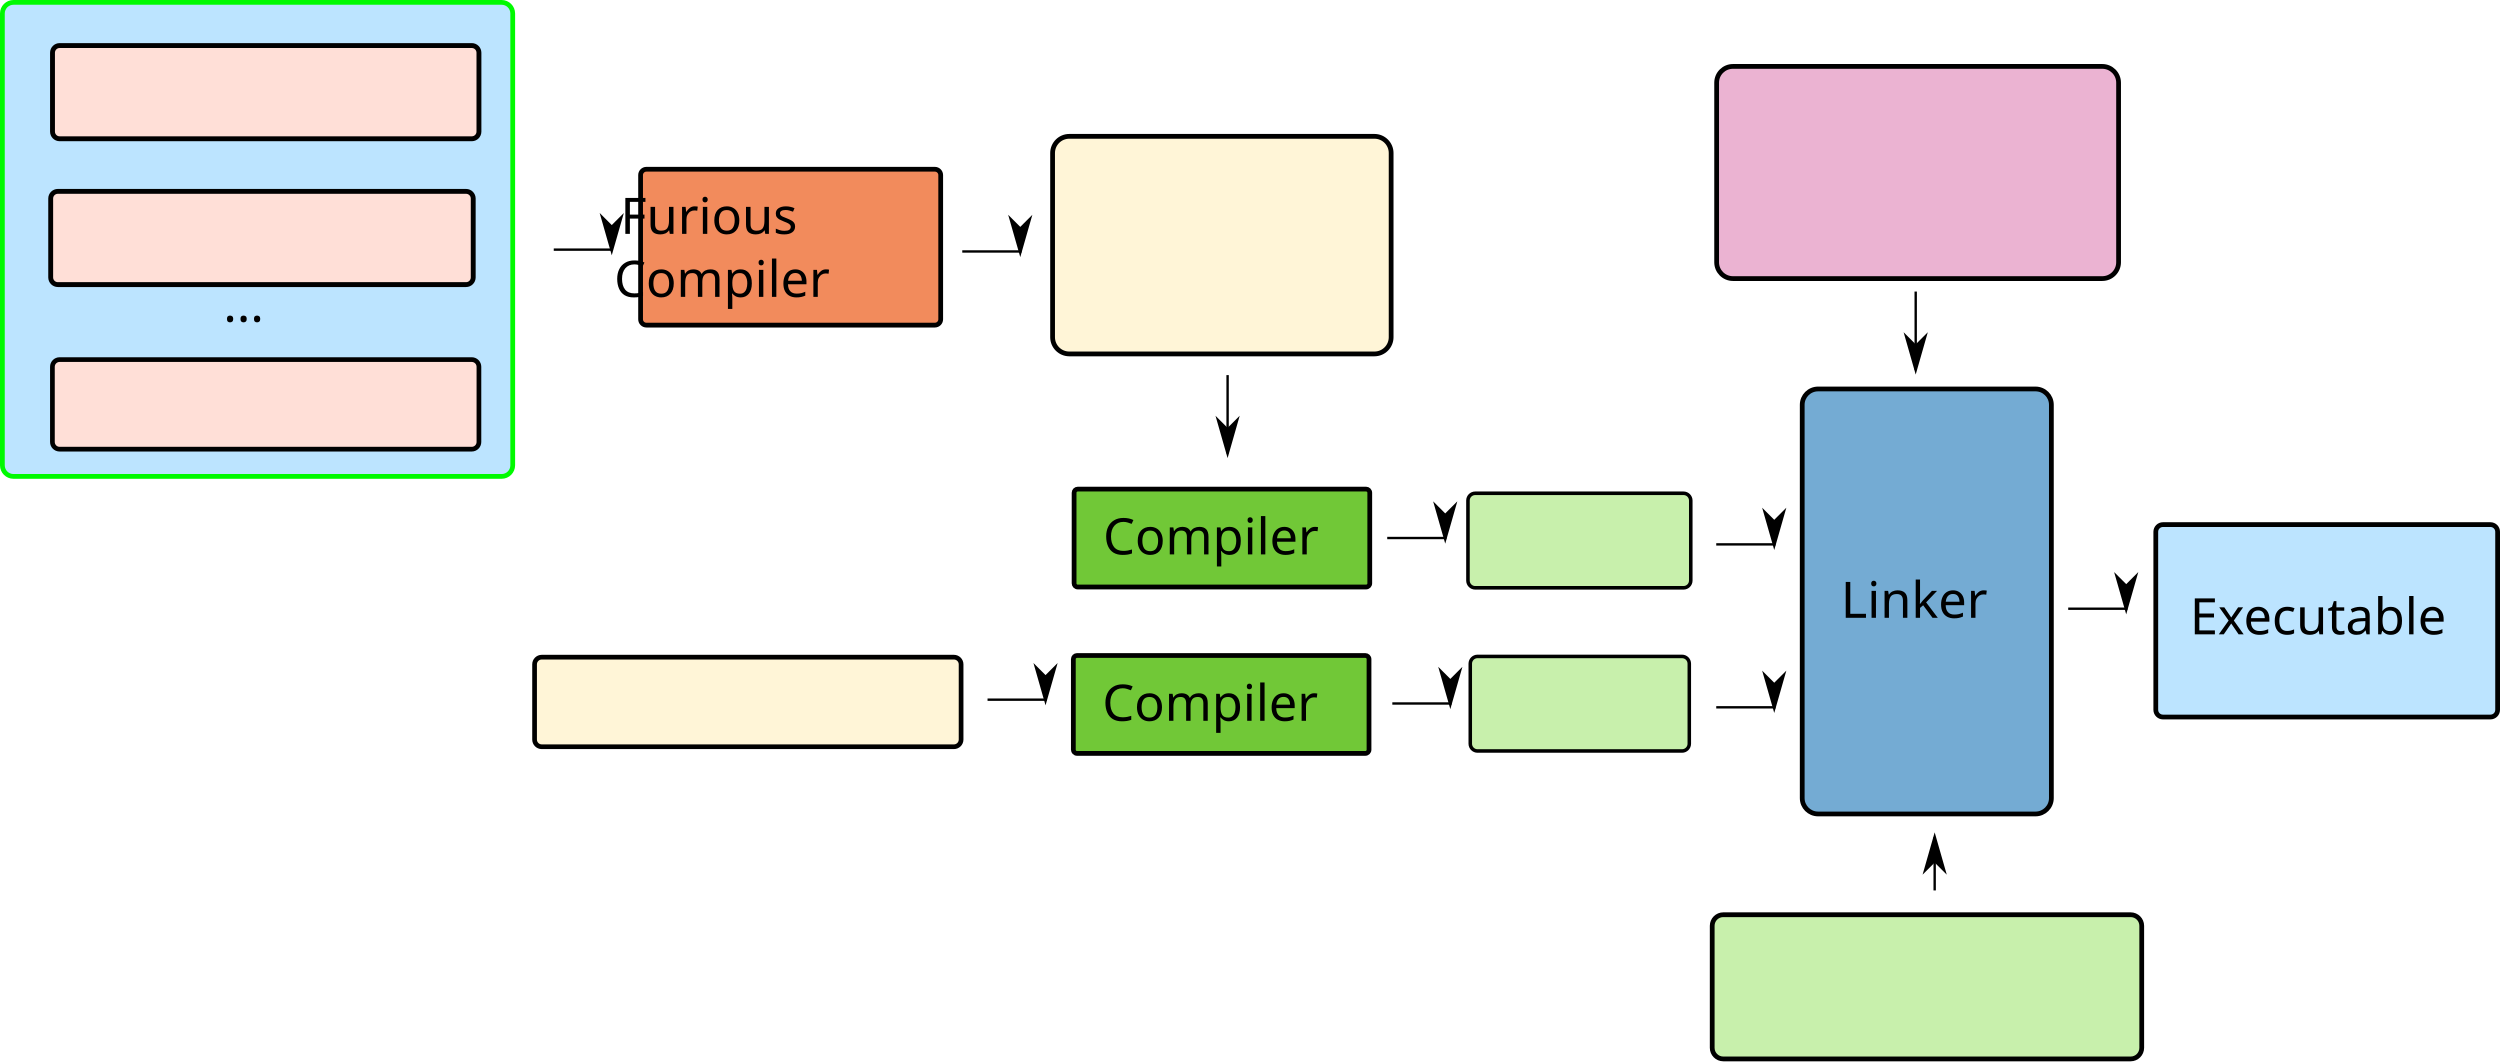
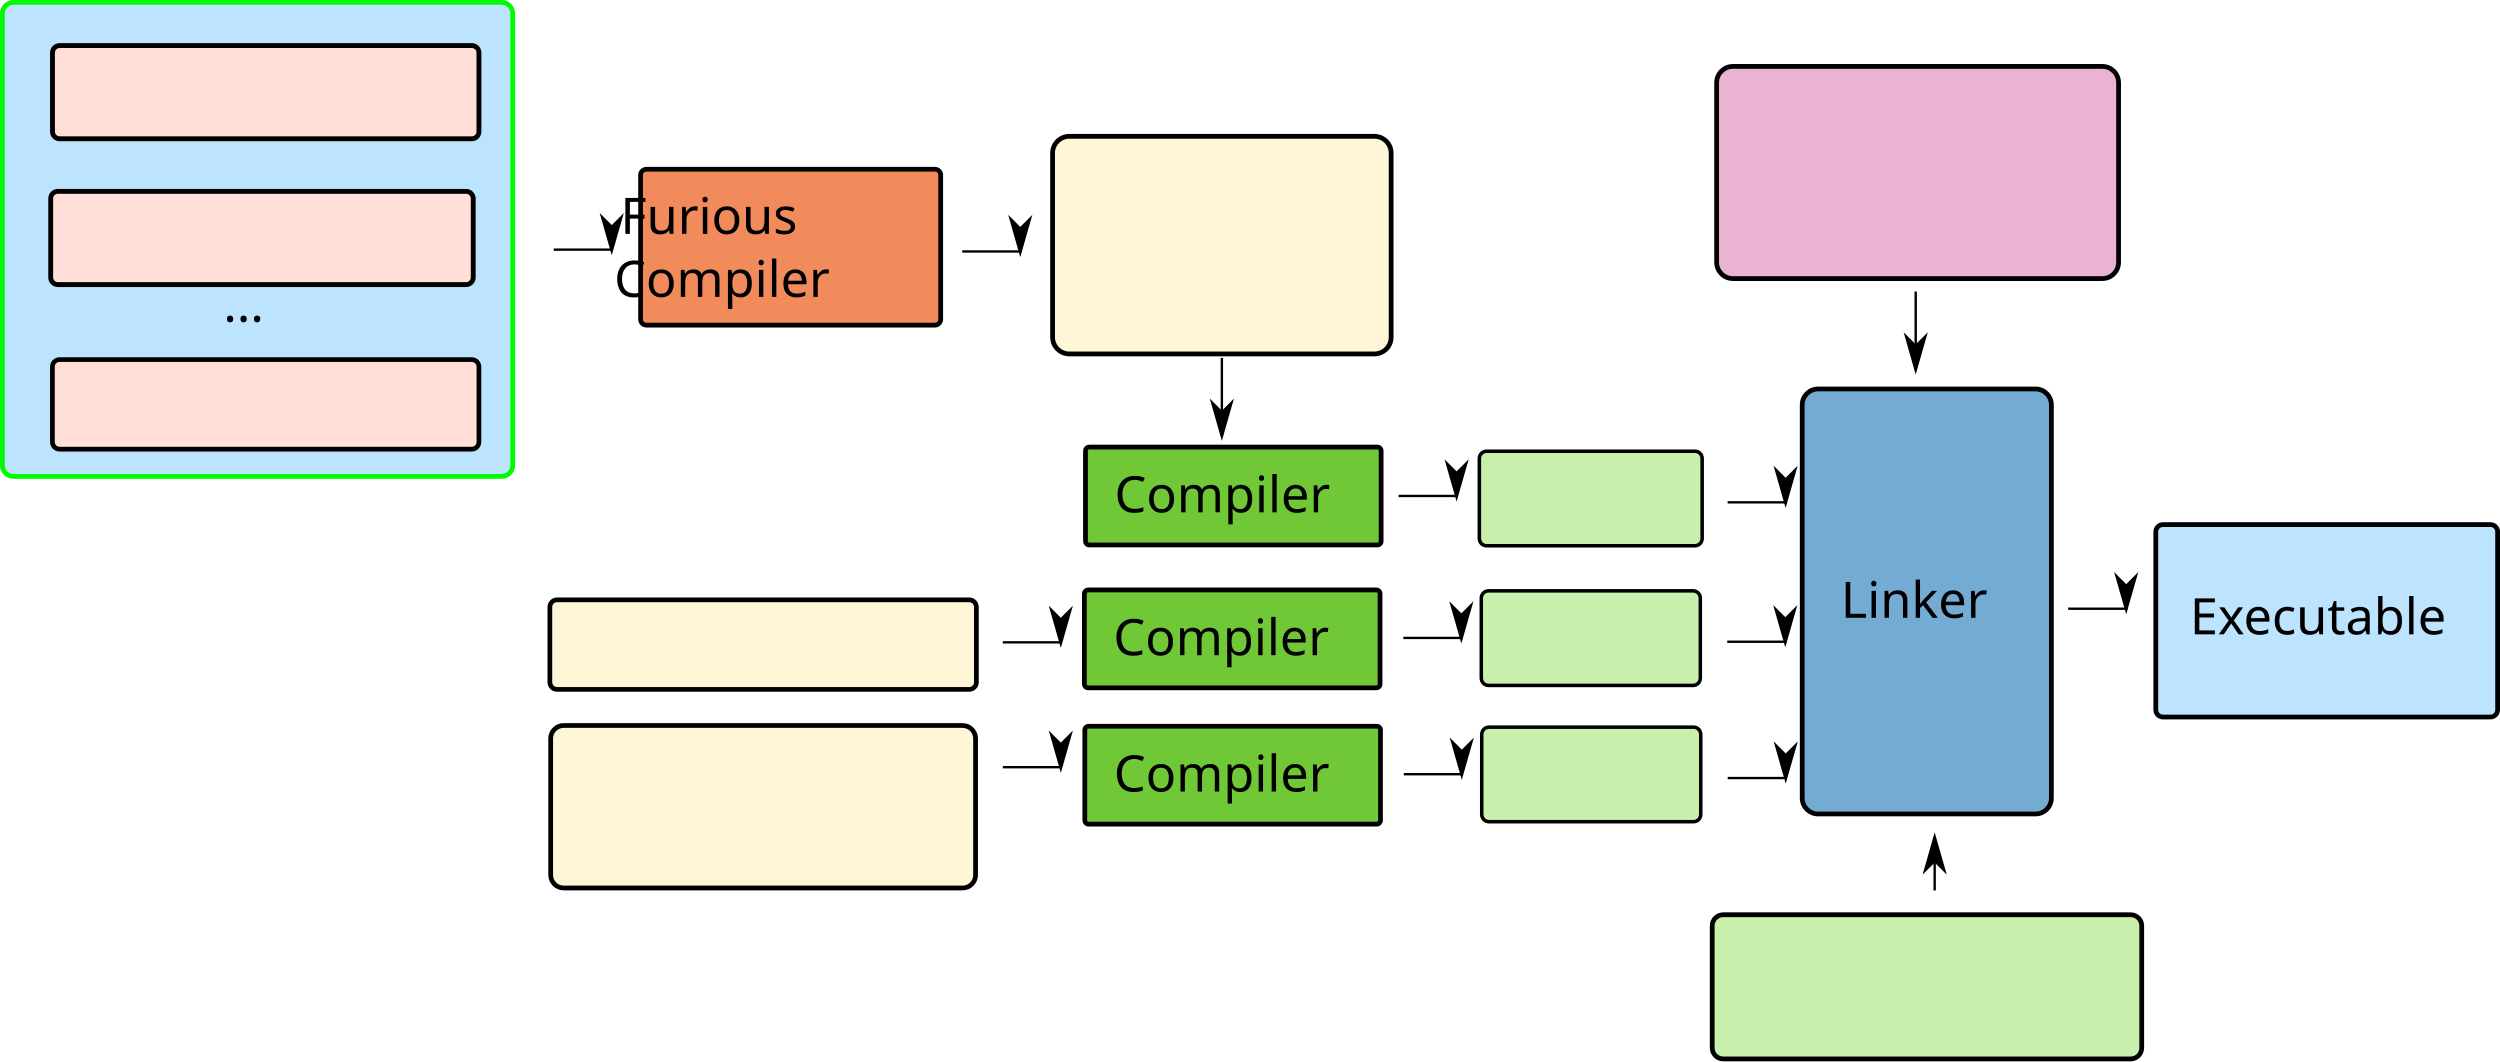
<svg xmlns="http://www.w3.org/2000/svg" width="524.915mm" height="222.837mm" viewBox="0 0 524.915 222.837" version="1.1" id="svg8">
  <defs id="defs2">
    <marker style="overflow:visible" id="marker16199" refX="0" refY="0" orient="auto">
      <path transform="matrix(-0.8,0,0,-0.8,-10,0)" style="fill:#000000;fill-opacity:1;fill-rule:evenodd;stroke:#000000;stroke-width:1pt;stroke-opacity:1" d="M 0,0 5,-5 -12.5,0 5,5 Z" id="path16197" />
    </marker>
    <marker orient="auto" refY="0" refX="0" id="marker12621" style="overflow:visible">
      <path id="path12619" d="M 0,0 5,-5 -12.5,0 5,5 Z" style="fill:#000000;fill-opacity:1;fill-rule:evenodd;stroke:#000000;stroke-width:1pt;stroke-opacity:1" transform="matrix(-0.8,0,0,-0.8,-10,0)" />
    </marker>
    <marker style="overflow:visible" id="marker9020" refX="0" refY="0" orient="auto">
      <path transform="matrix(-0.8,0,0,-0.8,-10,0)" style="fill:#000000;fill-opacity:1;fill-rule:evenodd;stroke:#000000;stroke-width:1pt;stroke-opacity:1" d="M 0,0 5,-5 -12.5,0 5,5 Z" id="path9018" />
    </marker>
    <marker orient="auto" refY="0" refX="0" id="Arrow1Lend" style="overflow:visible">
      <path id="path4831" d="M 0,0 5,-5 -12.5,0 5,5 Z" style="fill:#000000;fill-opacity:1;fill-rule:evenodd;stroke:#000000;stroke-width:1pt;stroke-opacity:1" transform="matrix(-0.8,0,0,-0.8,-10,0)" />
    </marker>
    <marker orient="auto" refY="0" refX="0" id="Arrow1Lend-3" style="overflow:visible">
      <path id="path4831-1" d="M 0,0 5,-5 -12.5,0 5,5 Z" style="fill:#000000;fill-opacity:1;fill-rule:evenodd;stroke:#000000;stroke-width:1pt;stroke-opacity:1" transform="matrix(-0.8,0,0,-0.8,-10,0)" />
    </marker>
    <marker orient="auto" refY="0" refX="0" id="Arrow1Lend-3-5-2" style="overflow:visible">
      <path id="path4831-1-9-1" d="M 0,0 5,-5 -12.5,0 5,5 Z" style="fill:#000000;fill-opacity:1;fill-rule:evenodd;stroke:#000000;stroke-width:1pt;stroke-opacity:1" transform="matrix(-0.8,0,0,-0.8,-10,0)" />
    </marker>
    <marker orient="auto" refY="0" refX="0" id="Arrow1Lend-8" style="overflow:visible">
      <path id="path4831-8" d="M 0,0 5,-5 -12.5,0 5,5 Z" style="fill:#000000;fill-opacity:1;fill-rule:evenodd;stroke:#000000;stroke-width:1pt;stroke-opacity:1" transform="matrix(-0.8,0,0,-0.8,-10,0)" />
    </marker>
    <marker orient="auto" refY="0" refX="0" id="Arrow1Lend-3-5-2-3" style="overflow:visible">
      <path id="path4831-1-9-1-3" d="M 0,0 5,-5 -12.5,0 5,5 Z" style="fill:#000000;fill-opacity:1;fill-rule:evenodd;stroke:#000000;stroke-width:1pt;stroke-opacity:1" transform="matrix(-0.8,0,0,-0.8,-10,0)" />
    </marker>
    <marker orient="auto" refY="0" refX="0" id="Arrow1Lend-8-2" style="overflow:visible">
      <path id="path4831-8-5" d="M 0,0 5,-5 -12.5,0 5,5 Z" style="fill:#000000;fill-opacity:1;fill-rule:evenodd;stroke:#000000;stroke-width:1pt;stroke-opacity:1" transform="matrix(-0.8,0,0,-0.8,-10,0)" />
    </marker>
    <marker orient="auto" refY="0" refX="0" id="Arrow1Lend-8-2-0" style="overflow:visible">
      <path id="path4831-8-5-5" d="M 0,0 5,-5 -12.5,0 5,5 Z" style="fill:#000000;fill-opacity:1;fill-rule:evenodd;stroke:#000000;stroke-width:1pt;stroke-opacity:1" transform="matrix(-0.8,0,0,-0.8,-10,0)" />
    </marker>
    <marker orient="auto" refY="0" refX="0" id="Arrow1Lend-8-2-0-4" style="overflow:visible">
      <path id="path4831-8-5-5-6" d="M 0,0 5,-5 -12.5,0 5,5 Z" style="fill:#000000;fill-opacity:1;fill-rule:evenodd;stroke:#000000;stroke-width:1pt;stroke-opacity:1" transform="matrix(-0.8,0,0,-0.8,-10,0)" />
    </marker>
    <marker style="overflow:visible" id="marker9020-2" refX="0" refY="0" orient="auto">
      <path transform="matrix(-0.8,0,0,-0.8,-10,0)" style="fill:#000000;fill-opacity:1;fill-rule:evenodd;stroke:#000000;stroke-width:1pt;stroke-opacity:1" d="M 0,0 5,-5 -12.5,0 5,5 Z" id="path9018-2" />
    </marker>
    <marker style="overflow:visible" id="marker9020-2-7" refX="0" refY="0" orient="auto">
      <path transform="matrix(-0.8,0,0,-0.8,-10,0)" style="fill:#000000;fill-opacity:1;fill-rule:evenodd;stroke:#000000;stroke-width:1pt;stroke-opacity:1" d="M 0,0 5,-5 -12.5,0 5,5 Z" id="path9018-2-7" />
    </marker>
    <marker style="overflow:visible" id="marker9020-4" refX="0" refY="0" orient="auto">
      <path transform="matrix(-0.8,0,0,-0.8,-10,0)" style="fill:#000000;fill-opacity:1;fill-rule:evenodd;stroke:#000000;stroke-width:1pt;stroke-opacity:1" d="M 0,0 5,-5 -12.5,0 5,5 Z" id="path9018-8" />
    </marker>
    <marker style="overflow:visible" id="marker9020-4-2" refX="0" refY="0" orient="auto">
      <path transform="matrix(-0.8,0,0,-0.8,-10,0)" style="fill:#000000;fill-opacity:1;fill-rule:evenodd;stroke:#000000;stroke-width:1pt;stroke-opacity:1" d="M 0,0 5,-5 -12.5,0 5,5 Z" id="path9018-8-8" />
    </marker>
    <marker style="overflow:visible" id="marker9020-4-2-3" refX="0" refY="0" orient="auto">
      <path transform="matrix(-0.8,0,0,-0.8,-10,0)" style="fill:#000000;fill-opacity:1;fill-rule:evenodd;stroke:#000000;stroke-width:1pt;stroke-opacity:1" d="M 0,0 5,-5 -12.5,0 5,5 Z" id="path9018-8-8-6" />
    </marker>
    <marker style="overflow:visible" id="marker9020-4-0" refX="0" refY="0" orient="auto">
      <path transform="matrix(-0.8,0,0,-0.8,-10,0)" style="fill:#000000;fill-opacity:1;fill-rule:evenodd;stroke:#000000;stroke-width:1pt;stroke-opacity:1" d="M 0,0 5,-5 -12.5,0 5,5 Z" id="path9018-8-2" />
    </marker>
    <marker style="overflow:visible" id="marker9020-4-0-0" refX="0" refY="0" orient="auto">
      <path transform="matrix(-0.8,0,0,-0.8,-10,0)" style="fill:#000000;fill-opacity:1;fill-rule:evenodd;stroke:#000000;stroke-width:1pt;stroke-opacity:1" d="M 0,0 5,-5 -12.5,0 5,5 Z" id="path9018-8-2-5" />
    </marker>
    <marker style="overflow:visible" id="marker9020-4-0-0-1" refX="0" refY="0" orient="auto">
      <path transform="matrix(-0.8,0,0,-0.8,-10,0)" style="fill:#000000;fill-opacity:1;fill-rule:evenodd;stroke:#000000;stroke-width:1pt;stroke-opacity:1" d="M 0,0 5,-5 -12.5,0 5,5 Z" id="path9018-8-2-5-0" />
    </marker>
    <marker style="overflow:visible" id="marker9020-4-2-3-5" refX="0" refY="0" orient="auto">
      <path transform="matrix(-0.8,0,0,-0.8,-10,0)" style="fill:#000000;fill-opacity:1;fill-rule:evenodd;stroke:#000000;stroke-width:1pt;stroke-opacity:1" d="M 0,0 5,-5 -12.5,0 5,5 Z" id="path9018-8-8-6-0" />
    </marker>
    <marker style="overflow:visible" id="marker9020-4-0-0-4" refX="0" refY="0" orient="auto">
      <path transform="matrix(-0.8,0,0,-0.8,-10,0)" style="fill:#000000;fill-opacity:1;fill-rule:evenodd;stroke:#000000;stroke-width:1pt;stroke-opacity:1" d="M 0,0 5,-5 -12.5,0 5,5 Z" id="path9018-8-2-5-6" />
    </marker>
    <marker style="overflow:visible" id="marker16199-2" refX="0" refY="0" orient="auto">
      <path transform="matrix(-0.8,0,0,-0.8,-10,0)" style="fill:#000000;fill-opacity:1;fill-rule:evenodd;stroke:#000000;stroke-width:1pt;stroke-opacity:1" d="M 0,0 5,-5 -12.5,0 5,5 Z" id="path16197-8" />
+     </marker>
+     <marker style="overflow:visible" id="marker9020-4-0-0-1-9" refX="0" refY="0" orient="auto">
+       <path transform="matrix(-0.8,0,0,-0.8,-10,0)" style="fill:#000000;fill-opacity:1;fill-rule:evenodd;stroke:#000000;stroke-width:1pt;stroke-opacity:1" d="M 0,0 5,-5 -12.5,0 5,5 Z" id="path9018-8-2-5-0-9" />
+     </marker>
+     <marker style="overflow:visible" id="marker9020-4-2-3-6" refX="0" refY="0" orient="auto">
+       <path transform="matrix(-0.8,0,0,-0.8,-10,0)" style="fill:#000000;fill-opacity:1;fill-rule:evenodd;stroke:#000000;stroke-width:1pt;stroke-opacity:1" d="M 0,0 5,-5 -12.5,0 5,5 Z" id="path9018-8-8-6-02" />
+     </marker>
+     <marker style="overflow:visible" id="marker9020-2-7-7" refX="0" refY="0" orient="auto">
+       <path transform="matrix(-0.8,0,0,-0.8,-10,0)" style="fill:#000000;fill-opacity:1;fill-rule:evenodd;stroke:#000000;stroke-width:1pt;stroke-opacity:1" d="M 0,0 5,-5 -12.5,0 5,5 Z" id="path9018-2-7-6" />
    </marker>
  </defs>
  <g id="layer1" transform="translate(106.7486,23.58148)">
    <flowRoot xml:space="preserve" id="flowRoot4530" style="font-style:normal;font-weight:normal;font-size:40px;line-height:1.25;font-family:sans-serif;letter-spacing:0px;word-spacing:0px;fill:#000000;fill-opacity:1;stroke:none" transform="scale(0.2645833)">
      <flowRegion id="flowRegion4532">
        <rect id="rect4534" width="219.286" height="121.429" x="225.714" y="126.091" />
      </flowRegion>
      <flowPara id="flowPara4536" />
    </flowRoot>
    <g id="g13799" transform="translate(-116.386,36.92245)">
      <g id="g13322" transform="translate(5.493734,-75.9869)">
        <rect style="fill:#f28b5c;fill-opacity:1;stroke:#000000;stroke-width:1;stroke-miterlimit:4;stroke-dasharray:none;stroke-dashoffset:0;stroke-opacity:1" id="rect4742" width="63.012" height="32.727" x="138.646" y="51.02" ry="1.219" />
        <text xml:space="preserve" style="font-style:normal;font-weight:normal;font-size:10.583px;line-height:1.25;font-family:sans-serif;text-align:center;letter-spacing:0px;word-spacing:0px;text-anchor:middle;fill:#000000;fill-opacity:1;stroke:none;stroke-width:1;stroke-miterlimit:4;stroke-dasharray:none" x="168.124" y="64.591" id="text4746">
          <tspan id="tspan4744" x="168.124" y="64.591" style="text-align:center;text-anchor:middle;stroke-width:1;stroke-miterlimit:4;stroke-dasharray:none">Furious</tspan>
          <tspan id="tspan13316" x="168.124" y="77.821" style="text-align:center;text-anchor:middle;stroke-width:1;stroke-miterlimit:4;stroke-dasharray:none">Compiler</tspan>
        </text>
      </g>
    </g>
    <g id="g5189" transform="translate(149.1359,59.61054)">
      <rect ry="1.505" y="26.957" x="196.758" height="40.401" width="71.773" id="rect4742-4" style="fill:#bce4ff;fill-opacity:1;stroke:#000000;stroke-width:1;stroke-miterlimit:4;stroke-dasharray:none;stroke-dashoffset:0;stroke-opacity:1" />
      <text id="text4746-7" y="49.993" x="203.918" style="font-style:normal;font-weight:normal;font-size:10.583px;line-height:1.25;font-family:sans-serif;letter-spacing:0px;word-spacing:0px;fill:#000000;fill-opacity:1;stroke:none;stroke-width:0.265" xml:space="preserve">
        <tspan style="stroke-width:0.265" y="49.993" x="203.918" id="tspan4744-6">Executable</tspan>
      </text>
    </g>
    <path id="path4826" d="M 9.521,28.834 H 21.699 v 0.216 0" style="fill:none;stroke:#000000;stroke-width:0.5;stroke-linecap:butt;stroke-linejoin:miter;stroke-miterlimit:4;stroke-dasharray:none;stroke-opacity:1;marker-end:url(#marker9020)" />
-     <g id="g6503-4" transform="translate(-25.75514,29.03418)">
+     <g id="g6503-4" transform="translate(-23.36498,20.2049)">
      <rect ry="0.766" y="50.081" x="144.53" height="20.556" width="62.079" id="rect4742-1" style="fill:#71c837;fill-opacity:1;stroke:#000000;stroke-width:1;stroke-miterlimit:4;stroke-dasharray:none;stroke-dashoffset:0;stroke-opacity:1" />
      <text id="text4746-8" y="63.789" x="150.624" style="font-style:normal;font-weight:normal;font-size:10.583px;line-height:1.25;font-family:sans-serif;letter-spacing:0px;word-spacing:0px;fill:#000000;fill-opacity:1;stroke:none;stroke-width:1;stroke-miterlimit:4;stroke-dasharray:none" xml:space="preserve">
        <tspan style="stroke-width:1;stroke-miterlimit:4;stroke-dasharray:none" y="63.789" x="150.624" id="tspan4744-5">Compiler</tspan>
      </text>
    </g>
-     <g id="g6503-4-9" transform="translate(-25.91171,63.97011)">
+     <g id="g6503-4-9" transform="translate(-23.50372,78.81936)">
      <rect ry="0.766" y="50.081" x="144.53" height="20.556" width="62.079" id="rect4742-1-7" style="fill:#71c837;fill-opacity:1;stroke:#000000;stroke-width:1;stroke-miterlimit:4;stroke-dasharray:none;stroke-dashoffset:0;stroke-opacity:1" />
      <text id="text4746-8-5" y="63.789" x="150.624" style="font-style:normal;font-weight:normal;font-size:10.583px;line-height:1.25;font-family:sans-serif;letter-spacing:0px;word-spacing:0px;fill:#000000;fill-opacity:1;stroke:none;stroke-width:1;stroke-miterlimit:4;stroke-dasharray:none" xml:space="preserve">
        <tspan style="stroke-width:1;stroke-miterlimit:4;stroke-dasharray:none" y="63.789" x="150.624" id="tspan4744-5-3">Compiler</tspan>
      </text>
    </g>
    <g id="g5189-0" transform="matrix(1.000107,0,0,0.9986158,68.07536,65.73244)">
      <rect ry="3.33" y="-7.654" x="203.559" height="89.357" width="52.309" id="rect4742-4-3" style="fill:#74abd3;fill-opacity:1;stroke:#000000;stroke-width:1.001;stroke-miterlimit:4;stroke-dasharray:none;stroke-dashoffset:0;stroke-opacity:1" />
      <text id="text4746-7-0" y="40.467" x="211.665" style="font-style:normal;font-weight:normal;font-size:10.583px;line-height:1.25;font-family:sans-serif;letter-spacing:0px;word-spacing:0px;fill:#000000;fill-opacity:1;stroke:none;stroke-width:0.265" xml:space="preserve">
        <tspan style="stroke-width:0.265" y="40.467" x="211.665" id="tspan4744-6-9">Linker</tspan>
      </text>
    </g>
-     <path id="path4826-4-5" d="m 100.601,123.326 h 12.178 v 0.216 0" style="fill:none;stroke:#000000;stroke-width:0.5;stroke-linecap:butt;stroke-linejoin:miter;stroke-miterlimit:4;stroke-dasharray:none;stroke-opacity:1;marker-end:url(#marker9020-2-7)" />
+     <path id="path4826-4-5" d="m 103.811,111.286 h 12.178 v 0.216 0" style="fill:none;stroke:#000000;stroke-width:0.5;stroke-linecap:butt;stroke-linejoin:miter;stroke-miterlimit:4;stroke-dasharray:none;stroke-opacity:1;marker-end:url(#marker9020-2-7)" />
    <path id="path4826-1" d="m 95.295,29.218 h 12.178 v 0.216 0" style="fill:none;stroke:#000000;stroke-width:0.5;stroke-linecap:butt;stroke-linejoin:miter;stroke-miterlimit:4;stroke-dasharray:none;stroke-opacity:1;marker-end:url(#marker9020-4)" />
-     <path id="path4826-1-9" d="m 184.523,89.383 h 12.178 v 0.216 0" style="fill:none;stroke:#000000;stroke-width:0.5;stroke-linecap:butt;stroke-linejoin:miter;stroke-miterlimit:4;stroke-dasharray:none;stroke-opacity:1;marker-end:url(#marker9020-4-2)" />
-     <path id="path4826-1-9-8" d="m 185.592,124.128 h 12.178 v 0.216 0" style="fill:none;stroke:#000000;stroke-width:0.5;stroke-linecap:butt;stroke-linejoin:miter;stroke-miterlimit:4;stroke-dasharray:none;stroke-opacity:1;marker-end:url(#marker9020-4-2-3)" />
-     <path id="path4826-1-1-1" d="m 253.604,90.72 h 12.178 v 0.216 0" style="fill:none;stroke:#000000;stroke-width:0.5;stroke-linecap:butt;stroke-linejoin:miter;stroke-miterlimit:4;stroke-dasharray:none;stroke-opacity:1;marker-end:url(#marker9020-4-0-0)" />
-     <path id="path4826-1-1-1-8" d="m 253.604,124.93 h 12.178 v 0.216 0" style="fill:none;stroke:#000000;stroke-width:0.5;stroke-linecap:butt;stroke-linejoin:miter;stroke-miterlimit:4;stroke-dasharray:none;stroke-opacity:1;marker-end:url(#marker9020-4-0-0-1)" />
+     <path id="path4826-1-9" d="m 186.913,80.553 h 12.178 v 0.216 0" style="fill:none;stroke:#000000;stroke-width:0.5;stroke-linecap:butt;stroke-linejoin:miter;stroke-miterlimit:4;stroke-dasharray:none;stroke-opacity:1;marker-end:url(#marker9020-4-2)" />
+     <path id="path4826-1-9-8" d="m 188,138.977 h 12.178 v 0.216 0" style="fill:none;stroke:#000000;stroke-width:0.5;stroke-linecap:butt;stroke-linejoin:miter;stroke-miterlimit:4;stroke-dasharray:none;stroke-opacity:1;marker-end:url(#marker9020-4-2-3)" />
+     <path id="path4826-1-1-1" d="m 255.994,81.891 h 12.178 v 0.216 0" style="fill:none;stroke:#000000;stroke-width:0.5;stroke-linecap:butt;stroke-linejoin:miter;stroke-miterlimit:4;stroke-dasharray:none;stroke-opacity:1;marker-end:url(#marker9020-4-0-0)" />
+     <path id="path4826-1-1-1-8" d="m 256.012,139.78 h 12.178 v 0.216 0" style="fill:none;stroke:#000000;stroke-width:0.5;stroke-linecap:butt;stroke-linejoin:miter;stroke-miterlimit:4;stroke-dasharray:none;stroke-opacity:1;marker-end:url(#marker9020-4-0-0-1)" />
    <path style="fill:none;stroke:#000000;stroke-width:0.5;stroke-linecap:butt;stroke-linejoin:miter;stroke-miterlimit:4;stroke-dasharray:none;stroke-opacity:1;marker-end:url(#marker12621)" d="M 299.467,163.379 V 152.154" id="path12759" />
    <path id="path4826-1-1-1-2" d="m 327.504,104.228 h 12.178 v 0.216 0" style="fill:none;stroke:#000000;stroke-width:0.5;stroke-linecap:butt;stroke-linejoin:miter;stroke-miterlimit:4;stroke-dasharray:none;stroke-opacity:1;marker-end:url(#marker9020-4-0-0-4)" />
-     <path style="fill:none;stroke:#000000;stroke-width:0.5;stroke-linecap:butt;stroke-linejoin:miter;stroke-miterlimit:4;stroke-dasharray:none;stroke-opacity:1;marker-end:url(#marker16199)" d="M 151.005,55.178 V 71.633" id="path16189" />
+     <path style="fill:none;stroke:#000000;stroke-width:0.5;stroke-linecap:butt;stroke-linejoin:miter;stroke-miterlimit:4;stroke-dasharray:none;stroke-opacity:1;marker-end:url(#marker16199)" d="M 149.801,51.566 V 68.021" id="path16189" />
    <path style="fill:none;stroke:#000000;stroke-width:0.5;stroke-linecap:butt;stroke-linejoin:miter;stroke-miterlimit:4;stroke-dasharray:none;stroke-opacity:1;marker-end:url(#marker16199-2)" d="M 295.484,37.636 V 54.091" id="path16189-2" />
+     <g id="g6503-4-9-1" transform="translate(-23.59686,50.2021)">
+       <rect ry="0.766" y="50.081" x="144.53" height="20.556" width="62.079" id="rect4742-1-7-3" style="fill:#71c837;fill-opacity:1;stroke:#000000;stroke-width:1;stroke-miterlimit:4;stroke-dasharray:none;stroke-dashoffset:0;stroke-opacity:1" />
+       <text id="text4746-8-5-2" y="63.789" x="150.624" style="font-style:normal;font-weight:normal;font-size:10.583px;line-height:1.25;font-family:sans-serif;letter-spacing:0px;word-spacing:0px;fill:#000000;fill-opacity:1;stroke:none;stroke-width:1;stroke-miterlimit:4;stroke-dasharray:none" xml:space="preserve">
+         <tspan style="stroke-width:1;stroke-miterlimit:4;stroke-dasharray:none" y="63.789" x="150.624" id="tspan4744-5-3-1">Compiler</tspan>
+       </text>
+     </g>
+     <path id="path4826-4-5-5" d="m 103.811,137.501 h 12.178 v 0.216 0" style="fill:none;stroke:#000000;stroke-width:0.5;stroke-linecap:butt;stroke-linejoin:miter;stroke-miterlimit:4;stroke-dasharray:none;stroke-opacity:1;marker-end:url(#marker9020-2-7-7)" />
+     <path id="path4826-1-9-8-9" d="m 187.907,110.36 h 12.178 v 0.216 0" style="fill:none;stroke:#000000;stroke-width:0.5;stroke-linecap:butt;stroke-linejoin:miter;stroke-miterlimit:4;stroke-dasharray:none;stroke-opacity:1;marker-end:url(#marker9020-4-2-3-6)" />
+     <path id="path4826-1-1-1-8-9" d="m 255.919,111.162 h 12.178 v 0.216 0" style="fill:none;stroke:#000000;stroke-width:0.5;stroke-linecap:butt;stroke-linejoin:miter;stroke-miterlimit:4;stroke-dasharray:none;stroke-opacity:1;marker-end:url(#marker9020-4-0-0-1-9)" />
+     <g id="g4564-1-6-9-1" transform="matrix(0.9954578,0,0,1.000112,190.6379,53.22466)">
+       <rect ry="1.526" y="47.247" x="13.697" height="19.854" width="46.198" id="rect4518-8-0-7-4" style="fill:#c8f0ac;fill-opacity:1;stroke:#000000;stroke-width:0.743;stroke-miterlimit:4;stroke-dasharray:none;stroke-dashoffset:0;stroke-opacity:1" />
+       <flowRoot transform="matrix(0.2645833,0,0,0.2645833,-45.54613,-5.858631)" style="font-style:normal;font-weight:normal;font-size:40px;line-height:1.25;font-family:sans-serif;letter-spacing:0px;word-spacing:0px;fill:#000000;fill-opacity:1;stroke:none" id="flowRoot4538-9-4-7-9" xml:space="preserve">
+         <flowRegion id="flowRegion4540-6-8-6-1">
+           <rect y="214.663" x="240" height="71.429" width="358.571" id="rect4542-4-8-4-0" />
+         </flowRegion>
+         <flowPara id="flowPara4544-3-8-3-7">Object </flowPara>
+       </flowRoot>
+     </g>
+     <g transform="translate(95.19462,-9.483047)" id="g4706-6-5">
+       <rect style="fill:#fff5d7;fill-opacity:1;stroke:#000000;stroke-width:1;stroke-miterlimit:4;stroke-dasharray:none;stroke-dashoffset:0;stroke-opacity:1" id="rect4518-9-3-1-4-8" width="89.214" height="34.118" x="-86.32" y="138.231" ry="2.734" />
+       <flowRoot xml:space="preserve" id="flowRoot4538-3-8-5-0-7" style="font-style:normal;font-weight:normal;font-size:40px;line-height:1.25;font-family:sans-serif;letter-spacing:0px;word-spacing:0px;fill:#000000;fill-opacity:1;stroke:none" transform="matrix(0.2645833,0,0,0.2645833,-145.2907,85.23364)">
+         <flowRegion id="flowRegion4540-9-5-9-0-0">
+           <rect id="rect4542-0-6-8-4-4" width="359.875" height="132.252" x="240" y="214.663" />
+         </flowRegion>
+         <flowPara id="flowPara4544-8-1-4-6-8">Furious Entity </flowPara>
+         <flowPara id="flowPara17463">Definition Logic</flowPara>
+       </flowRoot>
+     </g>
  </g>
  <g id="layer2" transform="translate(106.7486,23.58148)">
    <g transform="translate(159.4152,134.5699)" id="g4564-8">
      <g id="g7783" transform="translate(78.43006,-14.74107)" style="stroke-width:1;stroke-miterlimit:4;stroke-dasharray:none">
        <rect style="fill:#c8f0ac;fill-opacity:1;stroke:#000000;stroke-width:1;stroke-miterlimit:4;stroke-dasharray:none;stroke-dashoffset:0;stroke-opacity:1" id="rect4518-1" width="90.186" height="30.277" x="14.911" y="48.65" ry="2.327" />
        <flowRoot xml:space="preserve" id="flowRoot4538-0" style="font-style:normal;font-weight:normal;font-size:40px;line-height:1.25;font-family:sans-serif;text-align:center;letter-spacing:0px;word-spacing:0px;text-anchor:middle;fill:#000000;fill-opacity:1;stroke:none;stroke-width:3.78;stroke-miterlimit:4;stroke-dasharray:none" transform="matrix(0.2645833,0,0,0.2645833,-42.71131,-5.480655)">
          <flowRegion style="text-align:center;text-anchor:middle;stroke-width:3.78;stroke-miterlimit:4;stroke-dasharray:none" id="flowRegion4540-3">
            <rect style="text-align:center;text-anchor:middle;stroke-width:3.78;stroke-miterlimit:4;stroke-dasharray:none" id="rect4542-04" width="310" height="112.143" x="240" y="214.663" />
          </flowRegion>
          <flowPara id="flowPara4544-4">Game Engine</flowPara>
          <flowPara id="flowPara7775">L ibrary</flowPara>
        </flowRoot>
      </g>
    </g>
    <g id="g13823" transform="translate(-127.2219,105.1487)">
      <rect style="fill:#bce4ff;fill-opacity:1;stroke:#00fa00;stroke-width:1;stroke-miterlimit:4;stroke-dasharray:none;stroke-dashoffset:0;stroke-opacity:1" id="rect13324" width="107.155" height="99.53" x="20.973" y="-128.23" ry="2.327" />
      <g transform="matrix(0.9954578,0,0,1.000112,17.72023,-166.5587)" id="g4564">
        <rect style="fill:#ffdfd7;fill-opacity:1;stroke:#000000;stroke-width:1.03;stroke-miterlimit:4;stroke-dasharray:none;stroke-dashoffset:0;stroke-opacity:1" id="rect4518" width="89.947" height="19.568" x="13.839" y="47.39" ry="1.504" />
        <flowRoot xml:space="preserve" id="flowRoot4538" style="font-style:normal;font-weight:normal;font-size:40px;line-height:1.25;font-family:sans-serif;letter-spacing:0px;word-spacing:0px;fill:#000000;fill-opacity:1;stroke:none" transform="matrix(0.2645833,0,0,0.2645833,-45.54613,-5.858631)">
          <flowRegion id="flowRegion4540">
            <rect id="rect4542" width="358.571" height="71.429" x="240" y="214.663" />
          </flowRegion>
          <flowPara id="flowPara4544">Furious Script 1</flowPara>
        </flowRoot>
      </g>
      <g transform="translate(17.65856,-166.5523)" id="g4699">
        <rect style="fill:#ffdfd7;fill-opacity:1;stroke:#000000;stroke-width:1.023;stroke-miterlimit:4;stroke-dasharray:none;stroke-dashoffset:0;stroke-opacity:1" id="rect4518-9" width="88.717" height="19.575" x="13.458" y="78.003" ry="1.504" />
        <flowRoot xml:space="preserve" id="flowRoot4538-3" style="font-style:normal;font-weight:normal;font-size:40px;line-height:1.25;font-family:sans-serif;letter-spacing:0px;word-spacing:0px;fill:#000000;fill-opacity:1;stroke:none" transform="matrix(0.2645833,0,0,0.2645833,-45.92411,24.75745)">
          <flowRegion id="flowRegion4540-9">
            <rect id="rect4542-0" width="358.571" height="71.429" x="240" y="214.663" />
          </flowRegion>
          <flowPara id="flowPara4544-8">Furious Script 2</flowPara>
        </flowRoot>
      </g>
      <g transform="translate(7.200602,-123.4615)" id="g4706">
        <rect style="fill:#ffdfd7;fill-opacity:1;stroke:#000000;stroke-width:0.988;stroke-miterlimit:4;stroke-dasharray:none;stroke-dashoffset:0;stroke-opacity:1" id="rect4518-9-3-1" width="89.554" height="18.807" x="24.277" y="70.235" ry="1.507" />
        <flowRoot xml:space="preserve" id="flowRoot4538-3-8-5" style="font-style:normal;font-weight:normal;font-size:40px;line-height:1.25;font-family:sans-serif;letter-spacing:0px;word-spacing:0px;fill:#000000;fill-opacity:1;stroke:none" transform="matrix(0.2645833,0,0,0.2645833,-35.08817,17.00738)">
          <flowRegion id="flowRegion4540-9-5-9">
            <rect id="rect4542-0-6-8" width="358.571" height="71.429" x="240" y="214.663" />
          </flowRegion>
          <flowPara id="flowPara4544-8-1-4">Furious Script N</flowPara>
        </flowRoot>
      </g>
      <text id="text4740" y="-61.186" x="67.362" style="font-style:normal;font-weight:normal;font-size:10.583px;line-height:1.25;font-family:sans-serif;letter-spacing:0px;word-spacing:0px;fill:#000000;fill-opacity:1;stroke:none;stroke-width:0.265" xml:space="preserve">
        <tspan style="stroke-width:0.265" y="-61.186" x="67.362" id="tspan4738">...</tspan>
      </text>
    </g>
-     <g id="g4564-1-6" transform="matrix(0.9954578,0,0,1.000112,187.8344,32.73441)">
+     <g id="g4564-1-6" transform="matrix(0.9954578,0,0,1.000112,190.2245,23.90513)">
      <rect ry="1.525" y="47.25" x="13.7" height="19.848" width="46.998" id="rect4518-8-0" style="fill:#c8f0ac;fill-opacity:1;stroke:#000000;stroke-width:0.75;stroke-miterlimit:4;stroke-dasharray:none;stroke-dashoffset:0;stroke-opacity:1" />
      <flowRoot transform="matrix(0.2645833,0,0,0.2645833,-45.54613,-5.858631)" style="font-style:normal;font-weight:normal;font-size:40px;line-height:1.25;font-family:sans-serif;letter-spacing:0px;word-spacing:0px;fill:#000000;fill-opacity:1;stroke:none" id="flowRoot4538-9-4" xml:space="preserve">
        <flowRegion id="flowRegion4540-6-8">
          <rect y="214.663" x="240" height="71.429" width="358.571" id="rect4542-4-8" />
        </flowRegion>
        <flowPara id="flowPara4544-3-8">Object </flowPara>
      </flowRoot>
    </g>
-     <g id="g4564-1-6-9" transform="matrix(0.9954578,0,0,1.000112,188.3231,66.99268)">
+     <g id="g4564-1-6-9" transform="matrix(0.9954578,0,0,1.000112,190.7311,81.84192)">
      <rect ry="1.526" y="47.247" x="13.697" height="19.854" width="46.198" id="rect4518-8-0-7" style="fill:#c8f0ac;fill-opacity:1;stroke:#000000;stroke-width:0.743;stroke-miterlimit:4;stroke-dasharray:none;stroke-dashoffset:0;stroke-opacity:1" />
      <flowRoot transform="matrix(0.2645833,0,0,0.2645833,-45.54613,-5.858631)" style="font-style:normal;font-weight:normal;font-size:40px;line-height:1.25;font-family:sans-serif;letter-spacing:0px;word-spacing:0px;fill:#000000;fill-opacity:1;stroke:none" id="flowRoot4538-9-4-7" xml:space="preserve">
        <flowRegion id="flowRegion4540-6-8-6">
          <rect y="214.663" x="240" height="71.429" width="358.571" id="rect4542-4-8-4" />
        </flowRegion>
        <flowPara id="flowPara4544-3-8-3">Object </flowPara>
      </flowRoot>
    </g>
    <g transform="translate(116.6659,-66.72526)" id="g4699-5">
      <rect style="fill:#fff5d7;fill-opacity:1;stroke:#000000;stroke-width:1;stroke-miterlimit:4;stroke-dasharray:none;stroke-dashoffset:0;stroke-opacity:1" id="rect4518-9-8" width="71.084" height="45.687" x="-2.407" y="71.769" ry="3.511" />
      <flowRoot xml:space="preserve" id="flowRoot4538-3-6" style="font-style:normal;font-weight:normal;font-size:40px;line-height:1.25;font-family:sans-serif;text-align:center;letter-spacing:0px;word-spacing:0px;text-anchor:middle;fill:#000000;fill-opacity:1;stroke:none" transform="matrix(0.2645833,0,0,0.2645833,-73.21461,18.33615)">
        <flowRegion id="flowRegion4540-9-2" style="text-align:center;text-anchor:middle">
          <rect id="rect4542-0-8" width="322.167" height="170.023" x="240" y="214.663" style="text-align:center;text-anchor:middle" />
        </flowRegion>
        <flowPara id="flowPara4544-8-4">Furious Generated Source</flowPara>
        <flowPara id="flowPara13855" />
      </flowRoot>
    </g>
-     <g transform="translate(-18.78335,44.16685)" id="g4706-6">
+     <g transform="translate(-15.5727,32.12693)" id="g4706-6">
      <rect style="fill:#fff5d7;fill-opacity:1;stroke:#000000;stroke-width:0.988;stroke-miterlimit:4;stroke-dasharray:none;stroke-dashoffset:0;stroke-opacity:1" id="rect4518-9-3-1-4" width="89.554" height="18.807" x="24.277" y="70.235" ry="1.507" />
      <flowRoot xml:space="preserve" id="flowRoot4538-3-8-5-0" style="font-style:normal;font-weight:normal;font-size:40px;line-height:1.25;font-family:sans-serif;letter-spacing:0px;word-spacing:0px;fill:#000000;fill-opacity:1;stroke:none" transform="matrix(0.2645833,0,0,0.2645833,-27.06155,16.20472)">
        <flowRegion id="flowRegion4540-9-5-9-0">
          <rect id="rect4542-0-6-8-4" width="358.571" height="71.429" x="240" y="214.663" />
        </flowRegion>
        <flowPara id="flowPara4544-8-1-4-6">Other Logic</flowPara>
      </flowRoot>
    </g>
    <g transform="translate(157.4512,-29.58802)" id="g4564-8-2">
      <g id="g7783-6" transform="translate(75.62074,-28.78765)" style="stroke-width:1;stroke-miterlimit:4;stroke-dasharray:none">
        <rect style="fill:#ebb3d2;fill-opacity:1;stroke:#000000;stroke-width:1;stroke-miterlimit:4;stroke-dasharray:none;stroke-dashoffset:0;stroke-opacity:1" id="rect4518-1-7" width="84.394" height="44.551" x="20.616" y="48.737" ry="3.424" />
        <flowRoot xml:space="preserve" id="flowRoot4538-0-5" style="font-style:normal;font-weight:normal;font-size:40px;line-height:1.25;font-family:sans-serif;text-align:center;letter-spacing:0px;word-spacing:0px;text-anchor:middle;fill:#000000;fill-opacity:1;stroke:none;stroke-width:3.78;stroke-miterlimit:4;stroke-dasharray:none" transform="matrix(0.2645833,0,0,0.2645833,-42.71131,-5.480655)">
          <flowRegion style="text-align:center;text-anchor:middle;stroke-width:3.78;stroke-miterlimit:4;stroke-dasharray:none" id="flowRegion4540-3-6">
            <rect style="text-align:center;text-anchor:middle;stroke-width:3.78;stroke-miterlimit:4;stroke-dasharray:none" id="rect4542-04-9" width="319.101" height="162.199" x="240" y="214.663" />
          </flowRegion>
          <flowPara id="flowPara4544-4-8">Furious Runtime</flowPara>
          <flowPara id="flowPara7775-7">L ibrary</flowPara>
        </flowRoot>
      </g>
    </g>
  </g>
</svg>
